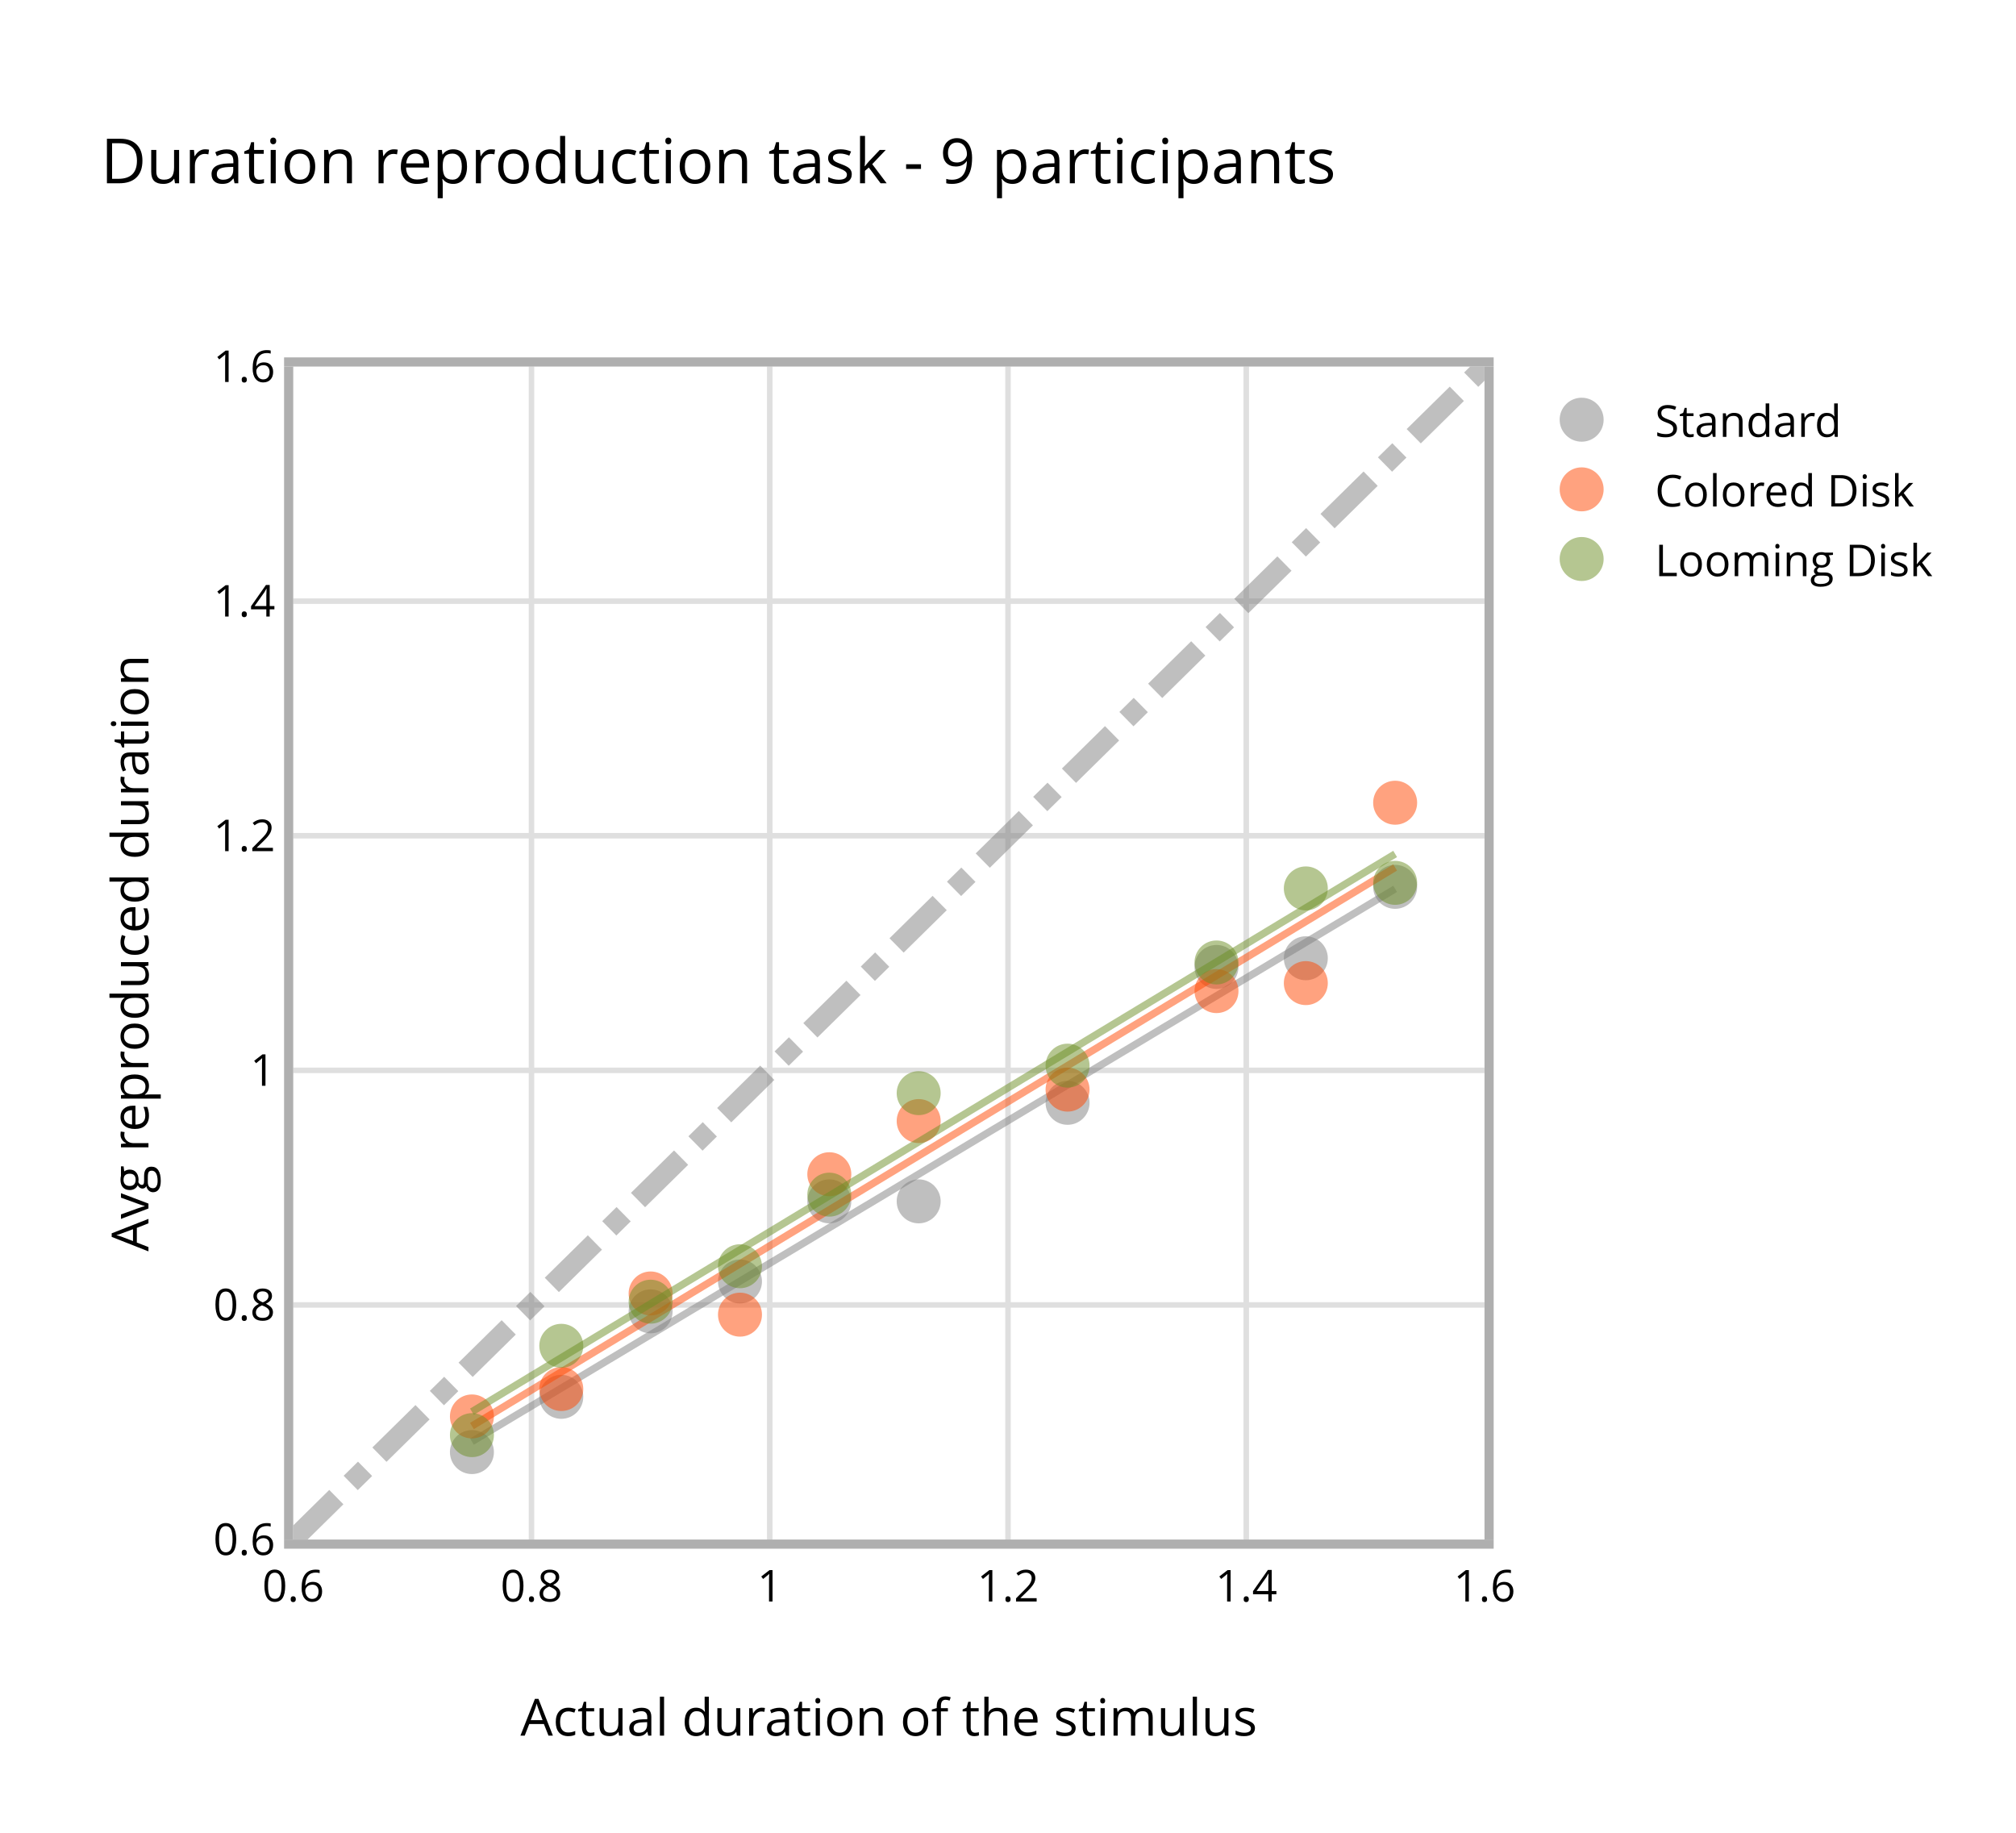
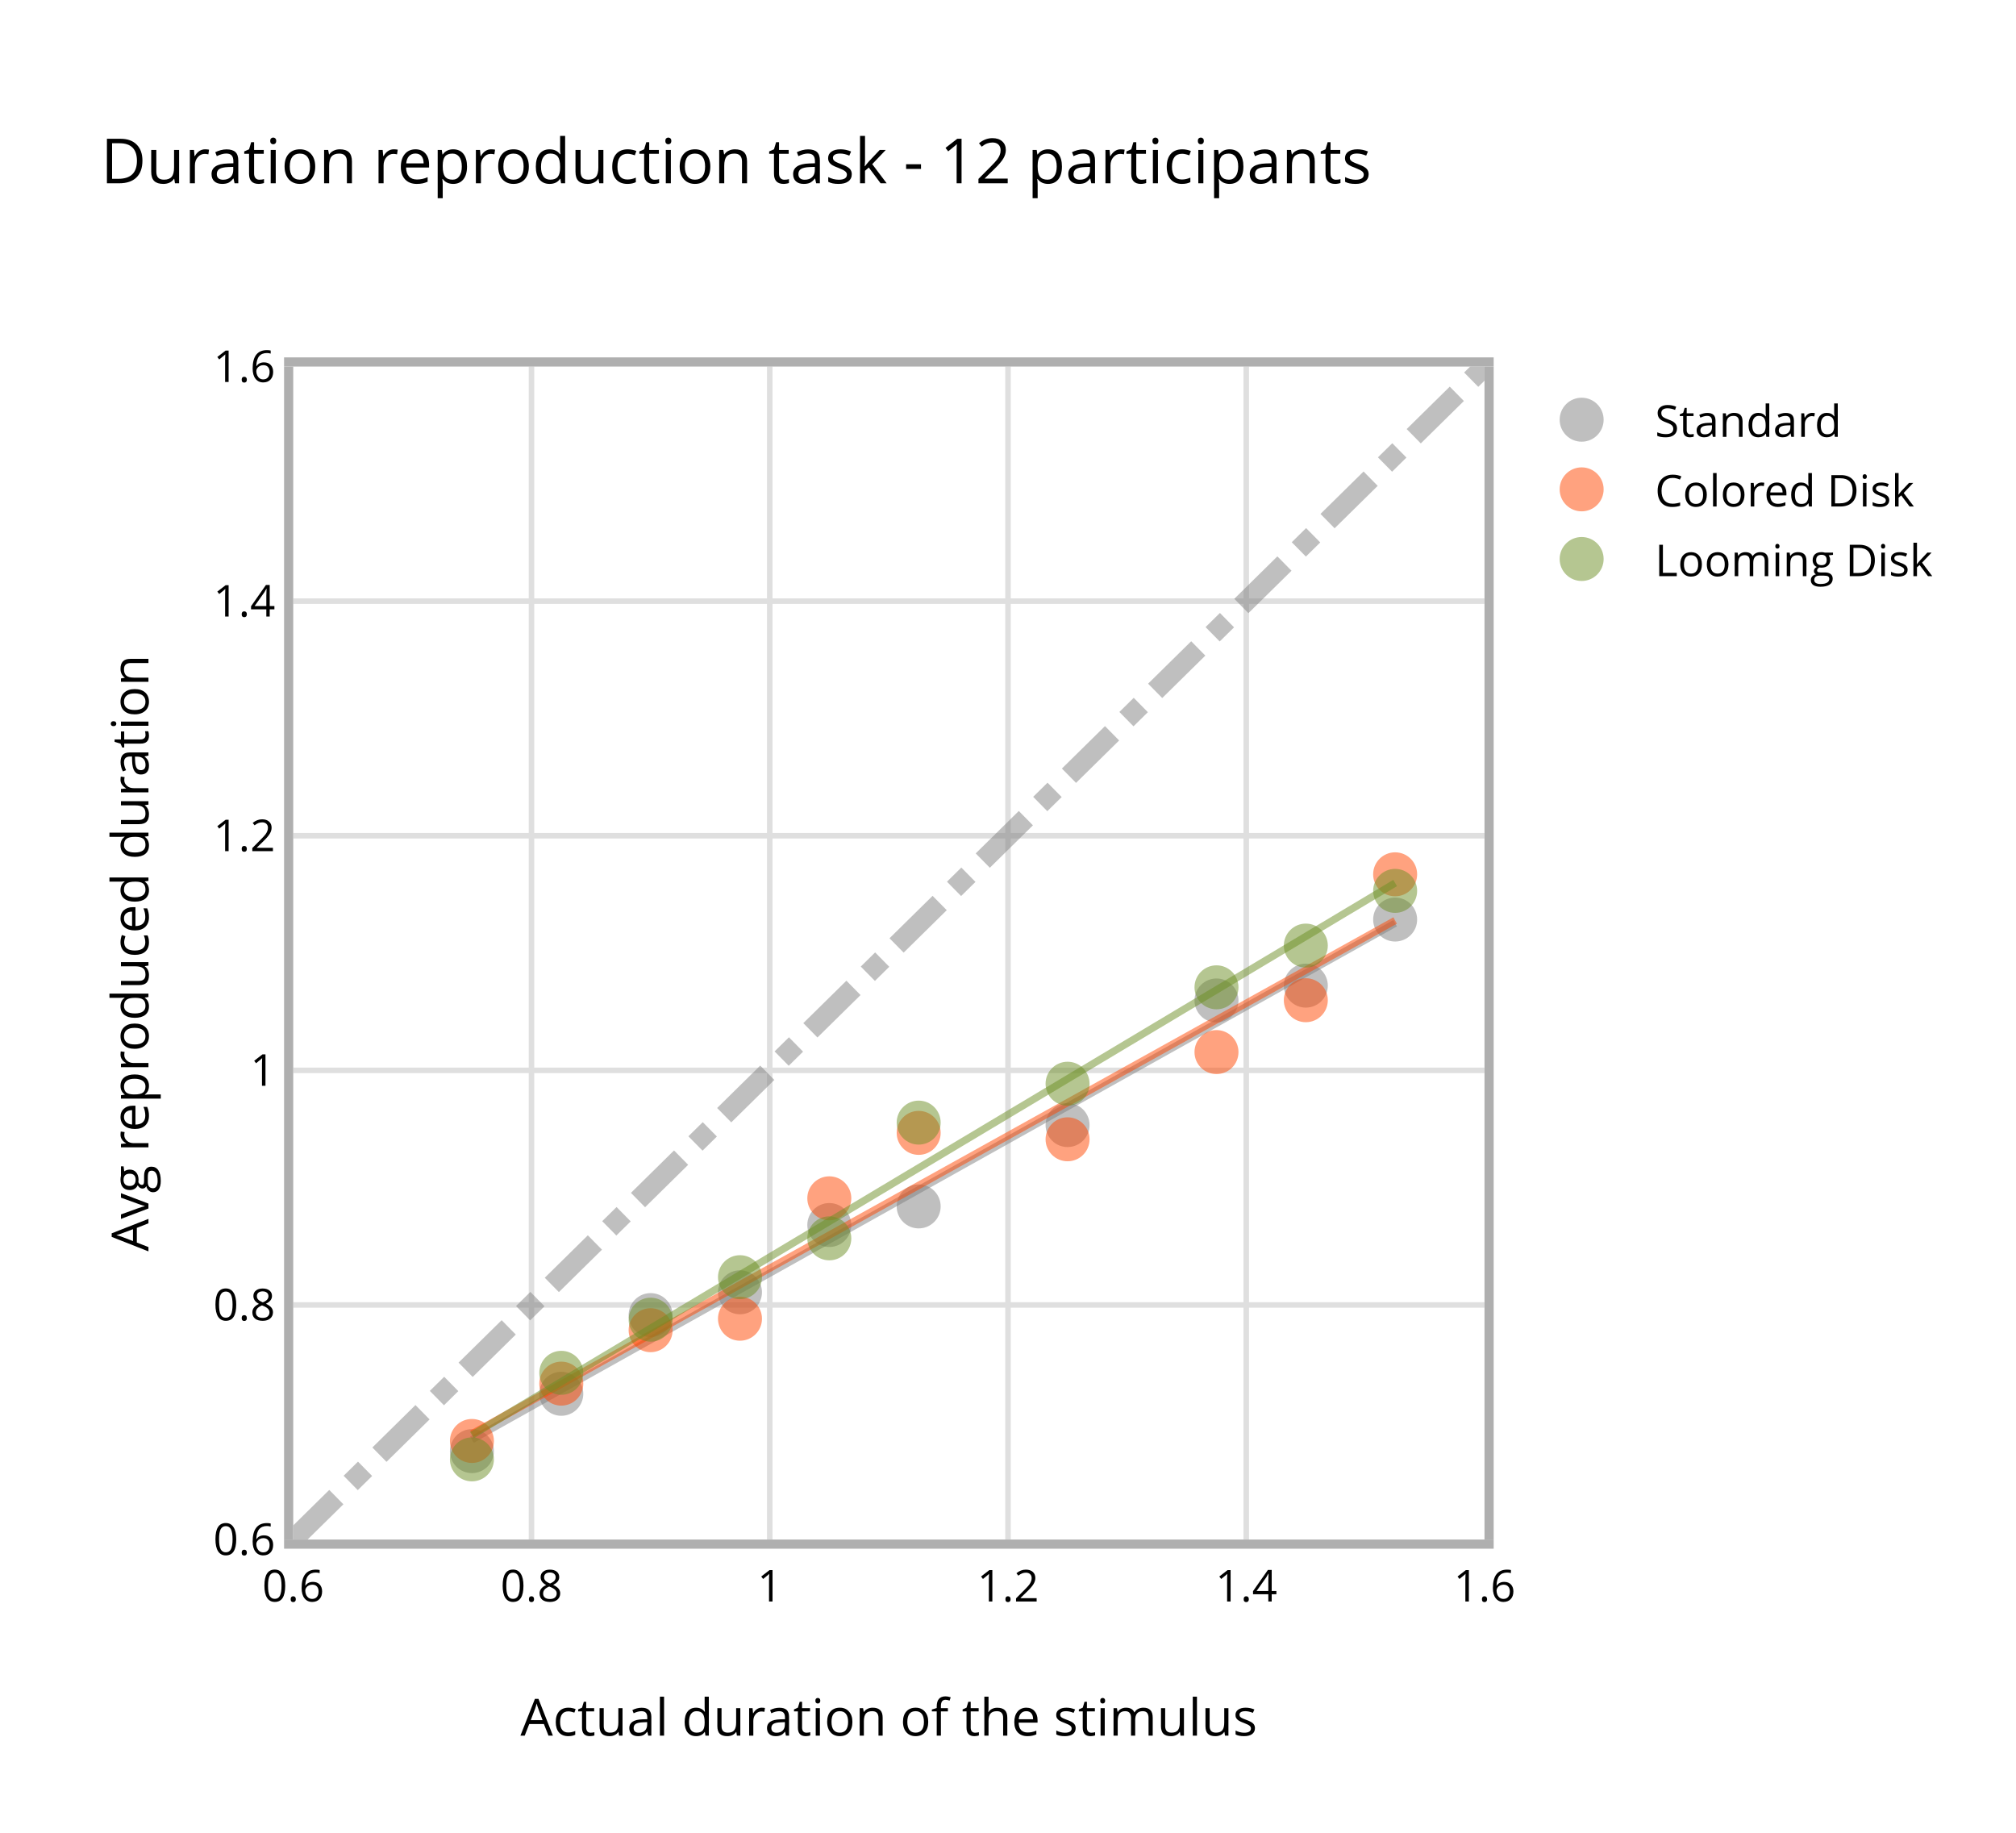
<svg xmlns="http://www.w3.org/2000/svg" class="main-svg" width="550" height="500" viewBox="0 0 550 500">
  <rect x="0" y="0" width="550" height="500" style="fill: rgb(0, 0, 0); fill-opacity: 0;" />
-   <defs id="defs-1453d3">
+   <defs id="defs-c6c0b7">
    <g class="clips">
-       <clipPath id="clip1453d3xyplot" class="plotclip">
+       <clipPath id="clipc6c0b7xyplot" class="plotclip">
        <rect width="325" height="320" />
      </clipPath>
-       <clipPath class="axesclip" id="clip1453d3x">
+       <clipPath class="axesclip" id="clipc6c0b7x">
        <rect x="80" y="0" width="325" height="500" />
      </clipPath>
-       <clipPath class="axesclip" id="clip1453d3y">
+       <clipPath class="axesclip" id="clipc6c0b7y">
        <rect x="0" y="100" width="550" height="320" />
      </clipPath>
-       <clipPath class="axesclip" id="clip1453d3xy">
+       <clipPath class="axesclip" id="clipc6c0b7xy">
        <rect x="80" y="100" width="325" height="320" />
      </clipPath>
    </g>
    <g class="gradients" />
  </defs>
  <g class="bglayer">
    <rect class="bg" x="80" y="100" width="325" height="320" style="fill: rgb(0, 0, 0); fill-opacity: 0; stroke-width: 0;" />
  </g>
  <g class="layer-below">
    <g class="imagelayer" />
    <g class="shapelayer" />
  </g>
  <g class="cartesianlayer">
    <g class="subplot xy">
      <g class="layer-subplot">
        <g class="shapelayer" />
        <g class="imagelayer" />
      </g>
      <g class="gridlayer">
        <g class="x">
          <path class="xgrid crisp" transform="translate(145,0)" d="M0,100v320" style="stroke: rgb(223, 223, 223); stroke-opacity: 1; stroke-width: 1.5px;" />
          <path class="xgrid crisp" transform="translate(210,0)" d="M0,100v320" style="stroke: rgb(223, 223, 223); stroke-opacity: 1; stroke-width: 1.5px;" />
          <path class="xgrid crisp" transform="translate(275,0)" d="M0,100v320" style="stroke: rgb(223, 223, 223); stroke-opacity: 1; stroke-width: 1.5px;" />
          <path class="xgrid crisp" transform="translate(340,0)" d="M0,100v320" style="stroke: rgb(223, 223, 223); stroke-opacity: 1; stroke-width: 1.5px;" />
        </g>
        <g class="y">
          <path class="ygrid crisp" transform="translate(0,356)" d="M80,0h325" style="stroke: rgb(223, 223, 223); stroke-opacity: 1; stroke-width: 1.5px;" />
          <path class="ygrid crisp" transform="translate(0,292)" d="M80,0h325" style="stroke: rgb(223, 223, 223); stroke-opacity: 1; stroke-width: 1.5px;" />
          <path class="ygrid crisp" transform="translate(0,228)" d="M80,0h325" style="stroke: rgb(223, 223, 223); stroke-opacity: 1; stroke-width: 1.5px;" />
          <path class="ygrid crisp" transform="translate(0,164)" d="M80,0h325" style="stroke: rgb(223, 223, 223); stroke-opacity: 1; stroke-width: 1.5px;" />
        </g>
      </g>
      <g class="zerolinelayer" />
      <path class="xlines-below" />
      <path class="ylines-below" />
      <g class="overlines-below" />
      <g class="xaxislayer-below" />
      <g class="yaxislayer-below" />
      <g class="overaxes-below" />
-       <g class="plot" transform="translate(80, 100)" clip-path="url('#clip1453d3xyplot')">
+       <g class="plot" transform="translate(80, 100)" clip-path="url('#clipc6c0b7xyplot')">
        <g class="scatterlayer mlayer">
-           <g class="trace scatter trace2a162d" style="stroke-miterlimit: 2; opacity: 0.5;">
+           <g class="trace scatter trace167df4" style="stroke-miterlimit: 2; opacity: 0.5;">
            <g class="fills" />
            <g class="errorbars" />
            <g class="lines" />
            <g class="points">
-               <path class="point" transform="translate(48.75,296.14)" d="M6,0A6,6 0 1,1 0,-6A6,6 0 0,1 6,0Z" style="opacity: 1; stroke-width: 0px; fill: rgb(128, 128, 128); fill-opacity: 1;" />
-               <path class="point" transform="translate(73.13,281.07)" d="M6,0A6,6 0 1,1 0,-6A6,6 0 0,1 6,0Z" style="opacity: 1; stroke-width: 0px; fill: rgb(128, 128, 128); fill-opacity: 1;" />
-               <path class="point" transform="translate(97.5,257.75)" d="M6,0A6,6 0 1,1 0,-6A6,6 0 0,1 6,0Z" style="opacity: 1; stroke-width: 0px; fill: rgb(128, 128, 128); fill-opacity: 1;" />
-               <path class="point" transform="translate(121.88,249.59)" d="M6,0A6,6 0 1,1 0,-6A6,6 0 0,1 6,0Z" style="opacity: 1; stroke-width: 0px; fill: rgb(128, 128, 128); fill-opacity: 1;" />
-               <path class="point" transform="translate(146.25,227.74)" d="M6,0A6,6 0 1,1 0,-6A6,6 0 0,1 6,0Z" style="opacity: 1; stroke-width: 0px; fill: rgb(128, 128, 128); fill-opacity: 1;" />
-               <path class="point" transform="translate(170.63,227.74)" d="M6,0A6,6 0 1,1 0,-6A6,6 0 0,1 6,0Z" style="opacity: 1; stroke-width: 0px; fill: rgb(128, 128, 128); fill-opacity: 1;" />
-               <path class="point" transform="translate(211.25,200.86)" d="M6,0A6,6 0 1,1 0,-6A6,6 0 0,1 6,0Z" style="opacity: 1; stroke-width: 0px; fill: rgb(128, 128, 128); fill-opacity: 1;" />
-               <path class="point" transform="translate(251.88,163.79)" d="M6,0A6,6 0 1,1 0,-6A6,6 0 0,1 6,0Z" style="opacity: 1; stroke-width: 0px; fill: rgb(128, 128, 128); fill-opacity: 1;" />
-               <path class="point" transform="translate(276.25,161.42)" d="M6,0A6,6 0 1,1 0,-6A6,6 0 0,1 6,0Z" style="opacity: 1; stroke-width: 0px; fill: rgb(128, 128, 128); fill-opacity: 1;" />
-               <path class="point" transform="translate(300.62,141.94)" d="M6,0A6,6 0 1,1 0,-6A6,6 0 0,1 6,0Z" style="opacity: 1; stroke-width: 0px; fill: rgb(128, 128, 128); fill-opacity: 1;" />
-             </g>
-             <g class="text" />
-           </g>
-           <g class="trace scatter trace118f56" style="stroke-miterlimit: 2; opacity: 0.5;">
-             <g class="fills" />
-             <g class="errorbars" />
-             <g class="lines">
-               <path class="js-line" d="M48.75,293.29L287.9,150.1L290.45,148.58L300.62,142.48" style="vector-effect: non-scaling-stroke; fill: none; stroke: rgb(128, 128, 128); stroke-opacity: 1; stroke-width: 2px; opacity: 1;" />
-             </g>
-             <g class="points" />
-             <g class="text" />
-           </g>
-           <g class="trace scatter trace566f5b" style="stroke-miterlimit: 2; opacity: 0.5;">
+               <path class="point" transform="translate(48.75,295.88)" d="M6,0A6,6 0 1,1 0,-6A6,6 0 0,1 6,0Z" style="opacity: 1; stroke-width: 0px; fill: rgb(128, 128, 128); fill-opacity: 1;" />
+               <path class="point" transform="translate(73.13,280.24)" d="M6,0A6,6 0 1,1 0,-6A6,6 0 0,1 6,0Z" style="opacity: 1; stroke-width: 0px; fill: rgb(128, 128, 128); fill-opacity: 1;" />
+               <path class="point" transform="translate(97.5,258.77)" d="M6,0A6,6 0 1,1 0,-6A6,6 0 0,1 6,0Z" style="opacity: 1; stroke-width: 0px; fill: rgb(128, 128, 128); fill-opacity: 1;" />
+               <path class="point" transform="translate(121.88,252.55)" d="M6,0A6,6 0 1,1 0,-6A6,6 0 0,1 6,0Z" style="opacity: 1; stroke-width: 0px; fill: rgb(128, 128, 128); fill-opacity: 1;" />
+               <path class="point" transform="translate(146.25,234.2)" d="M6,0A6,6 0 1,1 0,-6A6,6 0 0,1 6,0Z" style="opacity: 1; stroke-width: 0px; fill: rgb(128, 128, 128); fill-opacity: 1;" />
+               <path class="point" transform="translate(170.63,229.12)" d="M6,0A6,6 0 1,1 0,-6A6,6 0 0,1 6,0Z" style="opacity: 1; stroke-width: 0px; fill: rgb(128, 128, 128); fill-opacity: 1;" />
+               <path class="point" transform="translate(211.25,206.93)" d="M6,0A6,6 0 1,1 0,-6A6,6 0 0,1 6,0Z" style="opacity: 1; stroke-width: 0px; fill: rgb(128, 128, 128); fill-opacity: 1;" />
+               <path class="point" transform="translate(251.88,172.94)" d="M6,0A6,6 0 1,1 0,-6A6,6 0 0,1 6,0Z" style="opacity: 1; stroke-width: 0px; fill: rgb(128, 128, 128); fill-opacity: 1;" />
+               <path class="point" transform="translate(276.25,168.89)" d="M6,0A6,6 0 1,1 0,-6A6,6 0 0,1 6,0Z" style="opacity: 1; stroke-width: 0px; fill: rgb(128, 128, 128); fill-opacity: 1;" />
+               <path class="point" transform="translate(300.62,150.86)" d="M6,0A6,6 0 1,1 0,-6A6,6 0 0,1 6,0Z" style="opacity: 1; stroke-width: 0px; fill: rgb(128, 128, 128); fill-opacity: 1;" />
+             </g>
+             <g class="text" />
+           </g>
+           <g class="trace scatter tracecef4ec" style="stroke-miterlimit: 2; opacity: 0.5;">
+             <g class="fills" />
+             <g class="errorbars" />
+             <g class="lines">
+               <path class="js-line" d="M48.75,292.76L300.62,151.86" style="vector-effect: non-scaling-stroke; fill: none; stroke: rgb(128, 128, 128); stroke-opacity: 1; stroke-width: 2px; opacity: 1;" />
+             </g>
+             <g class="points" />
+             <g class="text" />
+           </g>
+           <g class="trace scatter trace681c56" style="stroke-miterlimit: 2; opacity: 0.5;">
            <g class="fills" />
            <g class="errorbars" />
            <g class="lines" />
            <g class="points">
-               <path class="point" transform="translate(48.75,286.42)" d="M6,0A6,6 0 1,1 0,-6A6,6 0 0,1 6,0Z" style="opacity: 1; stroke-width: 0px; fill: rgb(255, 69, 0); fill-opacity: 1;" />
-               <path class="point" transform="translate(73.13,278.94)" d="M6,0A6,6 0 1,1 0,-6A6,6 0 0,1 6,0Z" style="opacity: 1; stroke-width: 0px; fill: rgb(255, 69, 0); fill-opacity: 1;" />
-               <path class="point" transform="translate(97.5,252.87)" d="M6,0A6,6 0 1,1 0,-6A6,6 0 0,1 6,0Z" style="opacity: 1; stroke-width: 0px; fill: rgb(255, 69, 0); fill-opacity: 1;" />
-               <path class="point" transform="translate(121.88,258.65)" d="M6,0A6,6 0 1,1 0,-6A6,6 0 0,1 6,0Z" style="opacity: 1; stroke-width: 0px; fill: rgb(255, 69, 0); fill-opacity: 1;" />
-               <path class="point" transform="translate(146.25,220.34)" d="M6,0A6,6 0 1,1 0,-6A6,6 0 0,1 6,0Z" style="opacity: 1; stroke-width: 0px; fill: rgb(255, 69, 0); fill-opacity: 1;" />
-               <path class="point" transform="translate(170.63,205.84)" d="M6,0A6,6 0 1,1 0,-6A6,6 0 0,1 6,0Z" style="opacity: 1; stroke-width: 0px; fill: rgb(255, 69, 0); fill-opacity: 1;" />
-               <path class="point" transform="translate(211.25,197.26)" d="M6,0A6,6 0 1,1 0,-6A6,6 0 0,1 6,0Z" style="opacity: 1; stroke-width: 0px; fill: rgb(255, 69, 0); fill-opacity: 1;" />
-               <path class="point" transform="translate(251.88,170.38)" d="M6,0A6,6 0 1,1 0,-6A6,6 0 0,1 6,0Z" style="opacity: 1; stroke-width: 0px; fill: rgb(255, 69, 0); fill-opacity: 1;" />
-               <path class="point" transform="translate(276.25,168.2)" d="M6,0A6,6 0 1,1 0,-6A6,6 0 0,1 6,0Z" style="opacity: 1; stroke-width: 0px; fill: rgb(255, 69, 0); fill-opacity: 1;" />
-               <path class="point" transform="translate(300.62,118.99)" d="M6,0A6,6 0 1,1 0,-6A6,6 0 0,1 6,0Z" style="opacity: 1; stroke-width: 0px; fill: rgb(255, 69, 0); fill-opacity: 1;" />
-             </g>
-             <g class="text" />
-           </g>
-           <g class="trace scatter trace1236a9" style="stroke-miterlimit: 2; opacity: 0.5;">
-             <g class="fills" />
-             <g class="errorbars" />
-             <g class="lines">
-               <path class="js-line" d="M48.75,289.03L300.62,136.65" style="vector-effect: non-scaling-stroke; fill: none; stroke: rgb(255, 69, 0); stroke-opacity: 1; stroke-width: 2px; opacity: 1;" />
-             </g>
-             <g class="points" />
-             <g class="text" />
-           </g>
-           <g class="trace scatter tracead2b5d" style="stroke-miterlimit: 2; opacity: 0.5;">
+               <path class="point" transform="translate(48.75,293.11)" d="M6,0A6,6 0 1,1 0,-6A6,6 0 0,1 6,0Z" style="opacity: 1; stroke-width: 0px; fill: rgb(255, 69, 0); fill-opacity: 1;" />
+               <path class="point" transform="translate(73.13,277.47)" d="M6,0A6,6 0 1,1 0,-6A6,6 0 0,1 6,0Z" style="opacity: 1; stroke-width: 0px; fill: rgb(255, 69, 0); fill-opacity: 1;" />
+               <path class="point" transform="translate(97.5,262.89)" d="M6,0A6,6 0 1,1 0,-6A6,6 0 0,1 6,0Z" style="opacity: 1; stroke-width: 0px; fill: rgb(255, 69, 0); fill-opacity: 1;" />
+               <path class="point" transform="translate(121.88,259.76)" d="M6,0A6,6 0 1,1 0,-6A6,6 0 0,1 6,0Z" style="opacity: 1; stroke-width: 0px; fill: rgb(255, 69, 0); fill-opacity: 1;" />
+               <path class="point" transform="translate(146.25,226.91)" d="M6,0A6,6 0 1,1 0,-6A6,6 0 0,1 6,0Z" style="opacity: 1; stroke-width: 0px; fill: rgb(255, 69, 0); fill-opacity: 1;" />
+               <path class="point" transform="translate(170.63,209.06)" d="M6,0A6,6 0 1,1 0,-6A6,6 0 0,1 6,0Z" style="opacity: 1; stroke-width: 0px; fill: rgb(255, 69, 0); fill-opacity: 1;" />
+               <path class="point" transform="translate(211.25,210.81)" d="M6,0A6,6 0 1,1 0,-6A6,6 0 0,1 6,0Z" style="opacity: 1; stroke-width: 0px; fill: rgb(255, 69, 0); fill-opacity: 1;" />
+               <path class="point" transform="translate(251.88,187.02)" d="M6,0A6,6 0 1,1 0,-6A6,6 0 0,1 6,0Z" style="opacity: 1; stroke-width: 0px; fill: rgb(255, 69, 0); fill-opacity: 1;" />
+               <path class="point" transform="translate(276.25,172.87)" d="M6,0A6,6 0 1,1 0,-6A6,6 0 0,1 6,0Z" style="opacity: 1; stroke-width: 0px; fill: rgb(255, 69, 0); fill-opacity: 1;" />
+               <path class="point" transform="translate(300.62,138.52)" d="M6,0A6,6 0 1,1 0,-6A6,6 0 0,1 6,0Z" style="opacity: 1; stroke-width: 0px; fill: rgb(255, 69, 0); fill-opacity: 1;" />
+             </g>
+             <g class="text" />
+           </g>
+           <g class="trace scatter traced80d5b" style="stroke-miterlimit: 2; opacity: 0.5;">
+             <g class="fills" />
+             <g class="errorbars" />
+             <g class="lines">
+               <path class="js-line" d="M48.75,291.15L300.62,151.12" style="vector-effect: non-scaling-stroke; fill: none; stroke: rgb(255, 69, 0); stroke-opacity: 1; stroke-width: 2px; opacity: 1;" />
+             </g>
+             <g class="points" />
+             <g class="text" />
+           </g>
+           <g class="trace scatter trace2aa386" style="stroke-miterlimit: 2; opacity: 0.5;">
            <g class="fills" />
            <g class="errorbars" />
            <g class="lines" />
            <g class="points">
-               <path class="point" transform="translate(48.75,291.52)" d="M6,0A6,6 0 1,1 0,-6A6,6 0 0,1 6,0Z" style="opacity: 1; stroke-width: 0px; fill: rgb(107, 142, 35); fill-opacity: 1;" />
-               <path class="point" transform="translate(73.13,267.15)" d="M6,0A6,6 0 1,1 0,-6A6,6 0 0,1 6,0Z" style="opacity: 1; stroke-width: 0px; fill: rgb(107, 142, 35); fill-opacity: 1;" />
-               <path class="point" transform="translate(97.5,255.11)" d="M6,0A6,6 0 1,1 0,-6A6,6 0 0,1 6,0Z" style="opacity: 1; stroke-width: 0px; fill: rgb(107, 142, 35); fill-opacity: 1;" />
-               <path class="point" transform="translate(121.88,245.44)" d="M6,0A6,6 0 1,1 0,-6A6,6 0 0,1 6,0Z" style="opacity: 1; stroke-width: 0px; fill: rgb(107, 142, 35); fill-opacity: 1;" />
-               <path class="point" transform="translate(146.25,225.91)" d="M6,0A6,6 0 1,1 0,-6A6,6 0 0,1 6,0Z" style="opacity: 1; stroke-width: 0px; fill: rgb(107, 142, 35); fill-opacity: 1;" />
-               <path class="point" transform="translate(170.63,198.22)" d="M6,0A6,6 0 1,1 0,-6A6,6 0 0,1 6,0Z" style="opacity: 1; stroke-width: 0px; fill: rgb(107, 142, 35); fill-opacity: 1;" />
-               <path class="point" transform="translate(211.25,190.72)" d="M6,0A6,6 0 1,1 0,-6A6,6 0 0,1 6,0Z" style="opacity: 1; stroke-width: 0px; fill: rgb(107, 142, 35); fill-opacity: 1;" />
-               <path class="point" transform="translate(251.88,162.57)" d="M6,0A6,6 0 1,1 0,-6A6,6 0 0,1 6,0Z" style="opacity: 1; stroke-width: 0px; fill: rgb(107, 142, 35); fill-opacity: 1;" />
-               <path class="point" transform="translate(276.25,142.37)" d="M6,0A6,6 0 1,1 0,-6A6,6 0 0,1 6,0Z" style="opacity: 1; stroke-width: 0px; fill: rgb(107, 142, 35); fill-opacity: 1;" />
-               <path class="point" transform="translate(300.62,140.85)" d="M6,0A6,6 0 1,1 0,-6A6,6 0 0,1 6,0Z" style="opacity: 1; stroke-width: 0px; fill: rgb(107, 142, 35); fill-opacity: 1;" />
-             </g>
-             <g class="text" />
-           </g>
-           <g class="trace scatter trace6866e4" style="stroke-miterlimit: 2; opacity: 0.5;">
-             <g class="fills" />
-             <g class="errorbars" />
-             <g class="lines">
-               <path class="js-line" d="M48.75,285.13L300.62,132.96" style="vector-effect: non-scaling-stroke; fill: none; stroke: rgb(107, 142, 35); stroke-opacity: 1; stroke-width: 2px; opacity: 1;" />
-             </g>
-             <g class="points" />
-             <g class="text" />
-           </g>
-           <g class="trace scatter trace38e5a3" style="stroke-miterlimit: 2; opacity: 0.5;">
+               <path class="point" transform="translate(48.75,298.13)" d="M6,0A6,6 0 1,1 0,-6A6,6 0 0,1 6,0Z" style="opacity: 1; stroke-width: 0px; fill: rgb(107, 142, 35); fill-opacity: 1;" />
+               <path class="point" transform="translate(73.13,274.52)" d="M6,0A6,6 0 1,1 0,-6A6,6 0 0,1 6,0Z" style="opacity: 1; stroke-width: 0px; fill: rgb(107, 142, 35); fill-opacity: 1;" />
+               <path class="point" transform="translate(97.5,260.02)" d="M6,0A6,6 0 1,1 0,-6A6,6 0 0,1 6,0Z" style="opacity: 1; stroke-width: 0px; fill: rgb(107, 142, 35); fill-opacity: 1;" />
+               <path class="point" transform="translate(121.88,248.43)" d="M6,0A6,6 0 1,1 0,-6A6,6 0 0,1 6,0Z" style="opacity: 1; stroke-width: 0px; fill: rgb(107, 142, 35); fill-opacity: 1;" />
+               <path class="point" transform="translate(146.25,237.83)" d="M6,0A6,6 0 1,1 0,-6A6,6 0 0,1 6,0Z" style="opacity: 1; stroke-width: 0px; fill: rgb(107, 142, 35); fill-opacity: 1;" />
+               <path class="point" transform="translate(170.63,206.26)" d="M6,0A6,6 0 1,1 0,-6A6,6 0 0,1 6,0Z" style="opacity: 1; stroke-width: 0px; fill: rgb(107, 142, 35); fill-opacity: 1;" />
+               <path class="point" transform="translate(211.25,195.65)" d="M6,0A6,6 0 1,1 0,-6A6,6 0 0,1 6,0Z" style="opacity: 1; stroke-width: 0px; fill: rgb(107, 142, 35); fill-opacity: 1;" />
+               <path class="point" transform="translate(251.88,169.35)" d="M6,0A6,6 0 1,1 0,-6A6,6 0 0,1 6,0Z" style="opacity: 1; stroke-width: 0px; fill: rgb(107, 142, 35); fill-opacity: 1;" />
+               <path class="point" transform="translate(276.25,157.97)" d="M6,0A6,6 0 1,1 0,-6A6,6 0 0,1 6,0Z" style="opacity: 1; stroke-width: 0px; fill: rgb(107, 142, 35); fill-opacity: 1;" />
+               <path class="point" transform="translate(300.62,143.04)" d="M6,0A6,6 0 1,1 0,-6A6,6 0 0,1 6,0Z" style="opacity: 1; stroke-width: 0px; fill: rgb(107, 142, 35); fill-opacity: 1;" />
+             </g>
+             <g class="text" />
+           </g>
+           <g class="trace scatter tracefb3a0f" style="stroke-miterlimit: 2; opacity: 0.5;">
+             <g class="fills" />
+             <g class="errorbars" />
+             <g class="lines">
+               <path class="js-line" d="M48.75,291.52L300.62,140.89" style="vector-effect: non-scaling-stroke; fill: none; stroke: rgb(107, 142, 35); stroke-opacity: 1; stroke-width: 2px; opacity: 1;" />
+             </g>
+             <g class="points" />
+             <g class="text" />
+           </g>
+           <g class="trace scatter trace8355bb" style="stroke-miterlimit: 2; opacity: 0.5;">
            <g class="fills" />
            <g class="errorbars" />
            <g class="lines">
              <path class="js-line" d="M0,320L128.18,193.79L128.5,193.47L257.66,66.31L257.98,65.99L325,0" style="vector-effect: non-scaling-stroke; fill: none; stroke: rgb(128, 128, 128); stroke-opacity: 1; stroke-width: 5.5px; opacity: 1; stroke-dasharray: 16.5px, 5.5px, 5.5px, 5.5px;" />
            </g>
            <g class="points" />
            <g class="text" />
          </g>
        </g>
      </g>
      <g class="overplot" />
      <path class="xlines-above crisp" d="M77.5,421.25H407.5M77.5,98.75H407.5" style="fill: none; stroke-width: 2.5px; stroke: rgb(175, 175, 175); stroke-opacity: 1;" />
      <path class="ylines-above crisp" d="M78.75,100V420M406.25,100V420" style="fill: none; stroke-width: 2.5px; stroke: rgb(175, 175, 175); stroke-opacity: 1;" />
      <g class="overlines-above" />
      <g class="xaxislayer-above">
        <g class="xtick">
          <text text-anchor="middle" x="0" y="436.9" transform="translate(80,0)" style="font-family: 'Open Sans', verdana, arial, sans-serif; font-size: 12px; fill: rgb(0, 0, 0); fill-opacity: 1; white-space: pre;">0.6</text>
        </g>
        <g class="xtick">
          <text text-anchor="middle" x="0" y="436.9" transform="translate(145,0)" style="font-family: 'Open Sans', verdana, arial, sans-serif; font-size: 12px; fill: rgb(0, 0, 0); fill-opacity: 1; white-space: pre;">0.8</text>
        </g>
        <g class="xtick">
          <text text-anchor="middle" x="0" y="436.9" transform="translate(210,0)" style="font-family: 'Open Sans', verdana, arial, sans-serif; font-size: 12px; fill: rgb(0, 0, 0); fill-opacity: 1; white-space: pre;">1</text>
        </g>
        <g class="xtick">
          <text text-anchor="middle" x="0" y="436.9" transform="translate(275,0)" style="font-family: 'Open Sans', verdana, arial, sans-serif; font-size: 12px; fill: rgb(0, 0, 0); fill-opacity: 1; white-space: pre;">1.2</text>
        </g>
        <g class="xtick">
          <text text-anchor="middle" x="0" y="436.9" transform="translate(340,0)" style="font-family: 'Open Sans', verdana, arial, sans-serif; font-size: 12px; fill: rgb(0, 0, 0); fill-opacity: 1; white-space: pre;">1.4</text>
        </g>
        <g class="xtick">
          <text text-anchor="middle" x="0" y="436.9" transform="translate(405,0)" style="font-family: 'Open Sans', verdana, arial, sans-serif; font-size: 12px; fill: rgb(0, 0, 0); fill-opacity: 1; white-space: pre;">1.6</text>
        </g>
      </g>
      <g class="yaxislayer-above">
        <g class="ytick">
          <text text-anchor="end" x="75.1" y="4.2" transform="translate(0,420)" style="font-family: 'Open Sans', verdana, arial, sans-serif; font-size: 12px; fill: rgb(0, 0, 0); fill-opacity: 1; white-space: pre;">0.6</text>
        </g>
        <g class="ytick">
          <text text-anchor="end" x="75.1" y="4.2" transform="translate(0,356)" style="font-family: 'Open Sans', verdana, arial, sans-serif; font-size: 12px; fill: rgb(0, 0, 0); fill-opacity: 1; white-space: pre;">0.8</text>
        </g>
        <g class="ytick">
          <text text-anchor="end" x="75.1" y="4.2" transform="translate(0,292)" style="font-family: 'Open Sans', verdana, arial, sans-serif; font-size: 12px; fill: rgb(0, 0, 0); fill-opacity: 1; white-space: pre;">1</text>
        </g>
        <g class="ytick">
          <text text-anchor="end" x="75.1" y="4.2" transform="translate(0,228)" style="font-family: 'Open Sans', verdana, arial, sans-serif; font-size: 12px; fill: rgb(0, 0, 0); fill-opacity: 1; white-space: pre;">1.2</text>
        </g>
        <g class="ytick">
          <text text-anchor="end" x="75.1" y="4.2" transform="translate(0,164)" style="font-family: 'Open Sans', verdana, arial, sans-serif; font-size: 12px; fill: rgb(0, 0, 0); fill-opacity: 1; white-space: pre;">1.4</text>
        </g>
        <g class="ytick">
          <text text-anchor="end" x="75.1" y="4.2" transform="translate(0,100)" style="font-family: 'Open Sans', verdana, arial, sans-serif; font-size: 12px; fill: rgb(0, 0, 0); fill-opacity: 1; white-space: pre;">1.6</text>
        </g>
      </g>
      <g class="overaxes-above" />
    </g>
  </g>
  <g class="polarlayer" />
  <g class="ternarylayer" />
  <g class="geolayer" />
  <g class="funnelarealayer" />
  <g class="pielayer" />
  <g class="sunburstlayer" />
  <g class="glimages" />
-   <defs id="topdefs-1453d3">
+   <defs id="topdefs-c6c0b7">
    <g class="clips" />
-     <clipPath id="legend1453d3">
+     <clipPath id="legendc6c0b7">
      <rect width="127" height="67" x="0" y="0" />
    </clipPath>
  </defs>
  <g class="layer-above">
    <g class="imagelayer" />
    <g class="shapelayer" />
  </g>
  <g class="infolayer">
    <g class="legend" pointer-events="all" transform="translate(411.5, 100)">
      <rect class="bg" shape-rendering="crispEdges" width="127" height="67" x="0" y="0" style="stroke: rgb(68, 68, 68); stroke-opacity: 1; fill: rgb(0, 0, 0); fill-opacity: 0; stroke-width: 0px;" />
-       <g class="scrollbox" transform="translate(0, 0)" clip-path="url('#legend1453d3')">
+       <g class="scrollbox" transform="translate(0, 0)" clip-path="url('#legendc6c0b7')">
        <g class="groups">
          <g class="traces" transform="translate(0, 14.5)" style="opacity: 1;">
            <text class="legendtext user-select-none" text-anchor="start" x="40" y="4.68" style="font-family: 'Open Sans', verdana, arial, sans-serif; font-size: 12px; fill: rgb(0, 0, 0); fill-opacity: 1; white-space: pre;">Standard</text>
            <g class="layers" style="opacity: 0.5;">
              <g class="legendfill" />
              <g class="legendlines" />
              <g class="legendsymbols">
                <g class="legendpoints">
                  <path class="scatterpts" transform="translate(20,0)" d="M6,0A6,6 0 1,1 0,-6A6,6 0 0,1 6,0Z" style="opacity: 1; stroke-width: 0px; fill: rgb(128, 128, 128); fill-opacity: 1;" />
                </g>
              </g>
            </g>
            <rect class="legendtoggle" pointer-events="all" x="0" y="-9.5" width="167" height="19" style="cursor: pointer; fill: rgb(0, 0, 0); fill-opacity: 0;" />
          </g>
          <g class="traces" transform="translate(0, 33.5)" style="opacity: 1;">
            <text class="legendtext user-select-none" text-anchor="start" x="40" y="4.68" style="font-family: 'Open Sans', verdana, arial, sans-serif; font-size: 12px; fill: rgb(0, 0, 0); fill-opacity: 1; white-space: pre;">Colored Disk</text>
            <g class="layers" style="opacity: 0.5;">
              <g class="legendfill" />
              <g class="legendlines" />
              <g class="legendsymbols">
                <g class="legendpoints">
                  <path class="scatterpts" transform="translate(20,0)" d="M6,0A6,6 0 1,1 0,-6A6,6 0 0,1 6,0Z" style="opacity: 1; stroke-width: 0px; fill: rgb(255, 69, 0); fill-opacity: 1;" />
                </g>
              </g>
            </g>
            <rect class="legendtoggle" pointer-events="all" x="0" y="-9.5" width="167" height="19" style="cursor: pointer; fill: rgb(0, 0, 0); fill-opacity: 0;" />
          </g>
          <g class="traces" transform="translate(0, 52.5)" style="opacity: 1;">
            <text class="legendtext user-select-none" text-anchor="start" x="40" y="4.68" style="font-family: 'Open Sans', verdana, arial, sans-serif; font-size: 12px; fill: rgb(0, 0, 0); fill-opacity: 1; white-space: pre;">Looming Disk</text>
            <g class="layers" style="opacity: 0.5;">
              <g class="legendfill" />
              <g class="legendlines" />
              <g class="legendsymbols">
                <g class="legendpoints">
                  <path class="scatterpts" transform="translate(20,0)" d="M6,0A6,6 0 1,1 0,-6A6,6 0 0,1 6,0Z" style="opacity: 1; stroke-width: 0px; fill: rgb(107, 142, 35); fill-opacity: 1;" />
                </g>
              </g>
            </g>
            <rect class="legendtoggle" pointer-events="all" x="0" y="-9.5" width="167" height="19" style="cursor: pointer; fill: rgb(0, 0, 0); fill-opacity: 0;" />
          </g>
        </g>
      </g>
      <rect class="scrollbar" rx="20" ry="3" width="0" height="0" x="0" y="0" style="fill: rgb(128, 139, 164); fill-opacity: 1;" />
    </g>
    <g class="g-gtitle">
-       <text class="gtitle" x="27.5" y="50" text-anchor="start" dy="0em" style="font-family: 'Open Sans', verdana, arial, sans-serif; font-size: 17px; fill: rgb(0, 0, 0); opacity: 1; font-weight: normal; white-space: pre;">Duration reproduction task - 9 participants</text>
+       <text class="gtitle" x="27.5" y="50" text-anchor="start" dy="0em" style="font-family: 'Open Sans', verdana, arial, sans-serif; font-size: 17px; fill: rgb(0, 0, 0); opacity: 1; font-weight: normal; white-space: pre;">Duration reproduction task - 12 participants</text>
    </g>
    <g class="g-xtitle">
      <text class="xtitle" x="242.5" y="473.5" text-anchor="middle" style="font-family: 'Open Sans', verdana, arial, sans-serif; font-size: 14px; fill: rgb(0, 0, 0); opacity: 1; font-weight: normal; white-space: pre;">Actual duration of the stimulus</text>
    </g>
    <g class="g-ytitle">
      <text class="ytitle" transform="rotate(-90,40.5,260)" x="40.5" y="260" text-anchor="middle" style="font-family: 'Open Sans', verdana, arial, sans-serif; font-size: 14px; fill: rgb(0, 0, 0); opacity: 1; font-weight: normal; white-space: pre;">Avg reproduced duration</text>
    </g>
  </g>
</svg>
